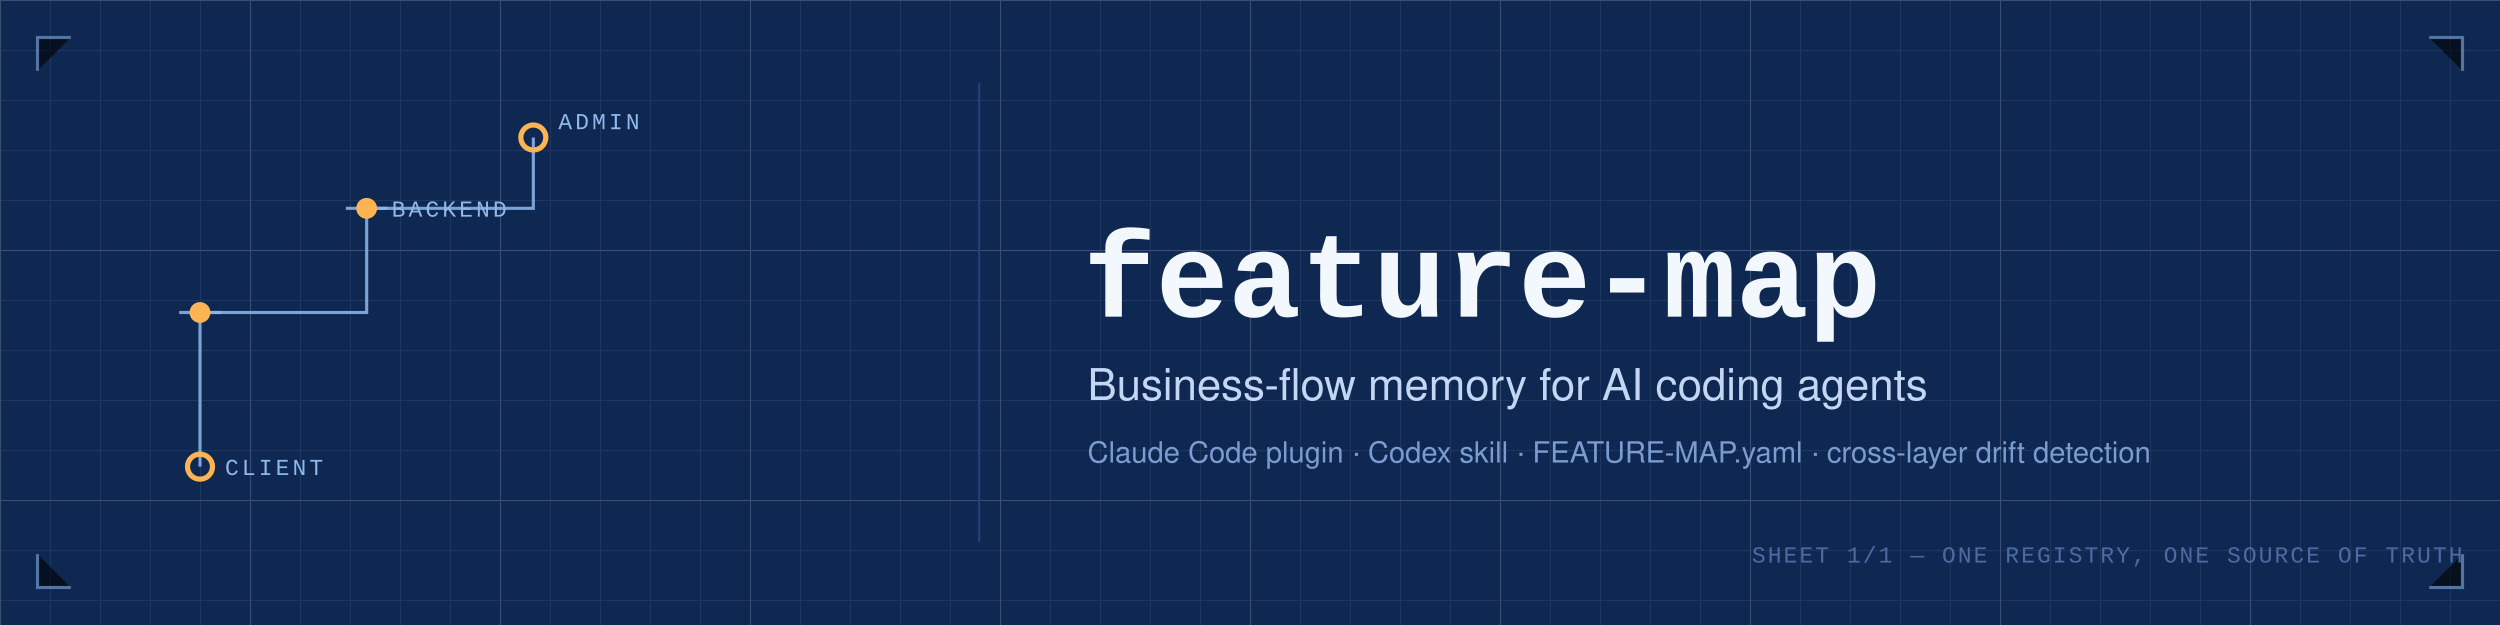
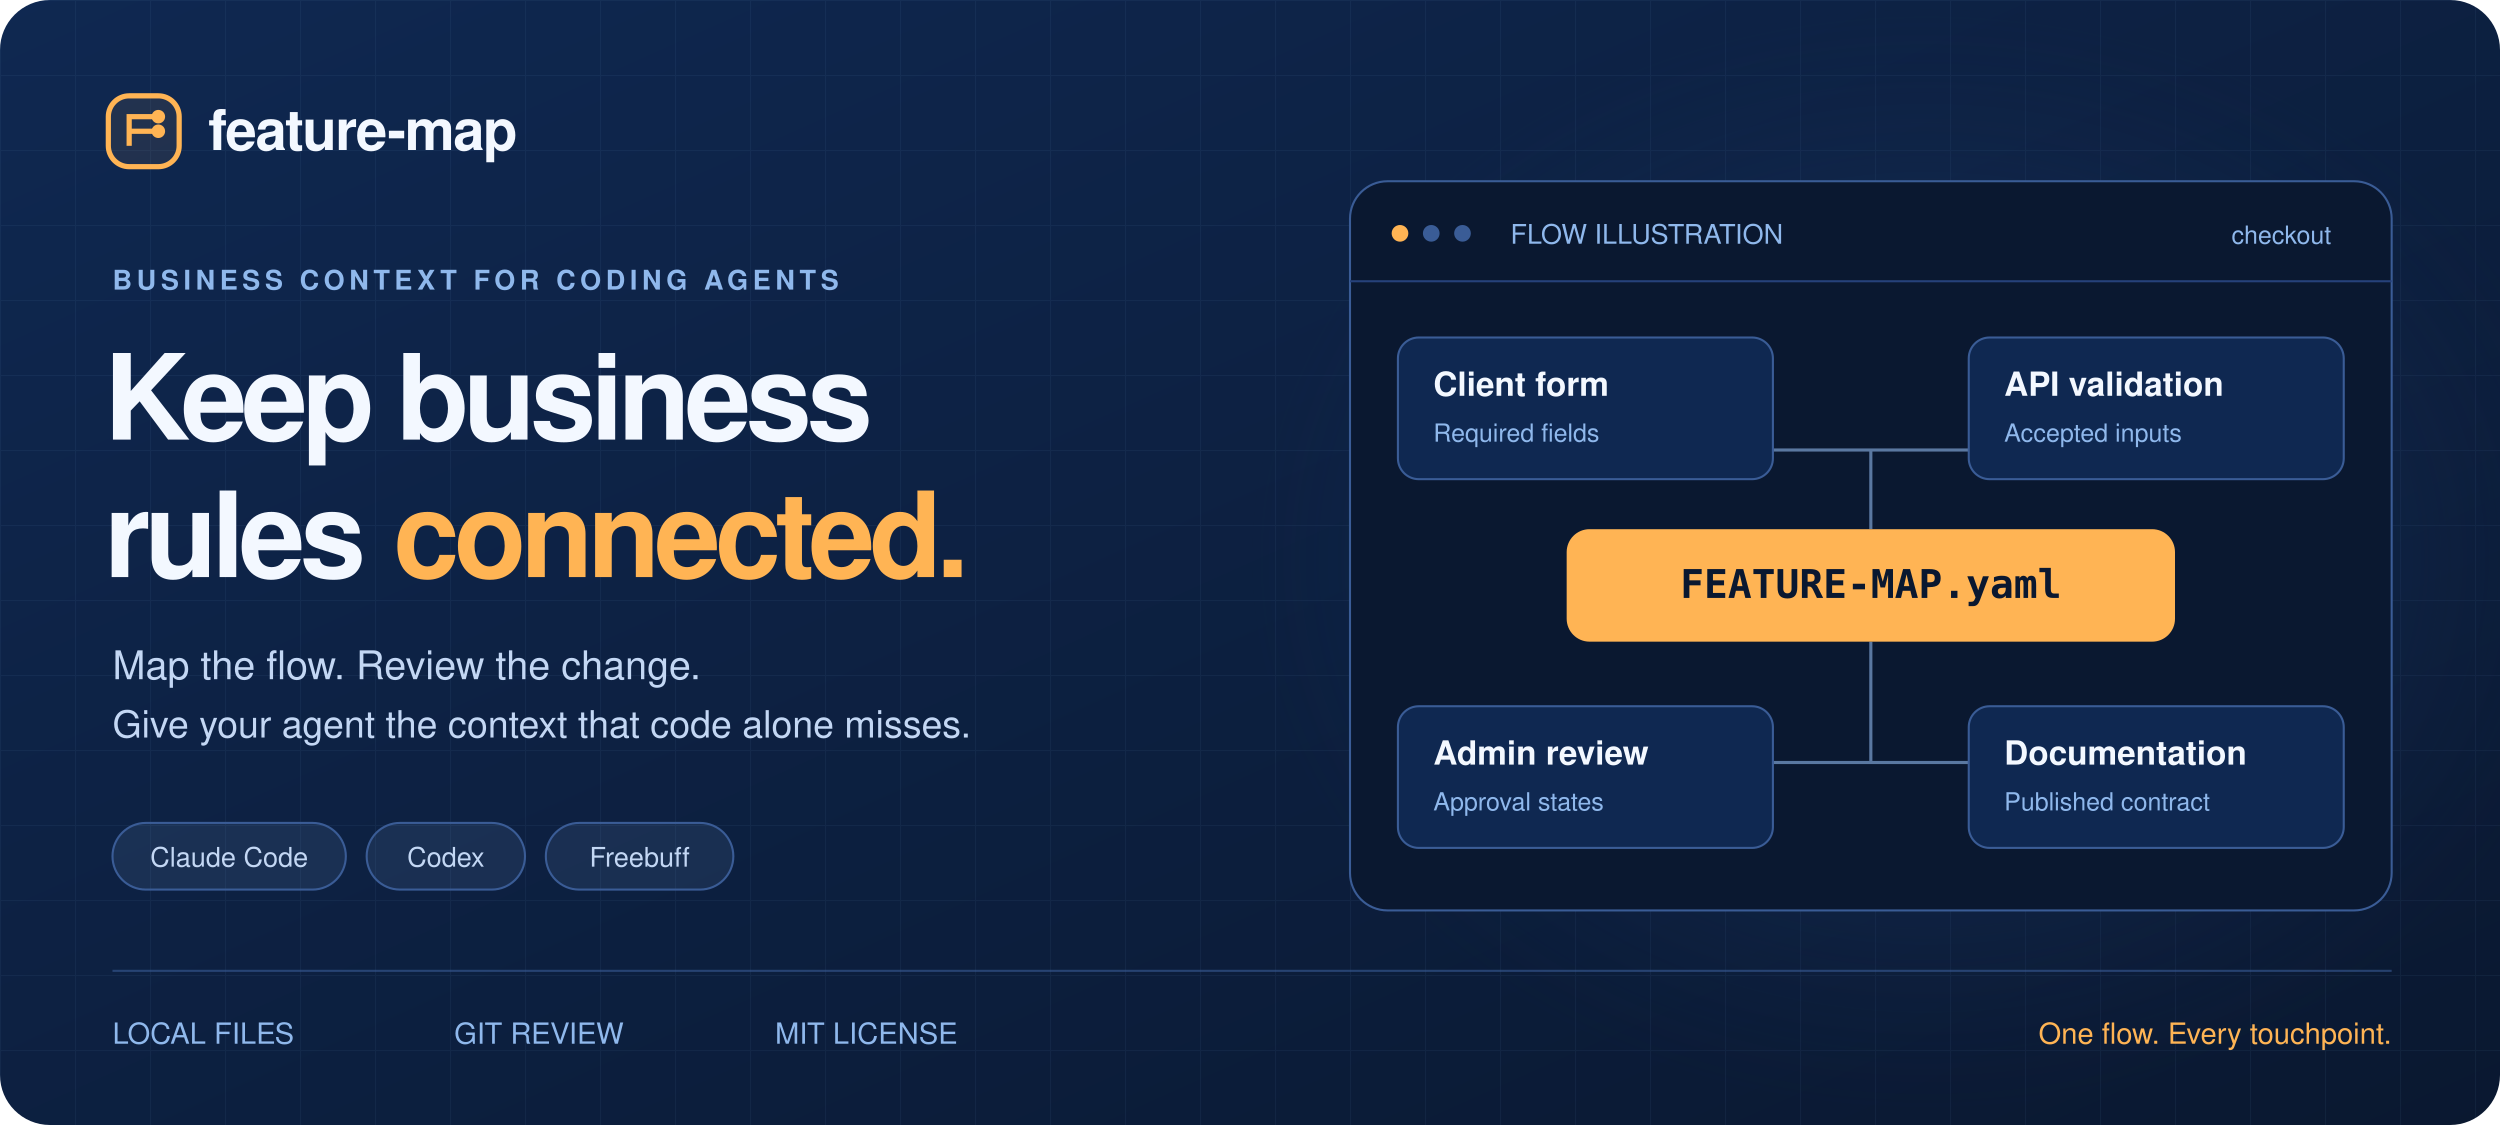
- <svg xmlns="http://www.w3.org/2000/svg" width="1200" height="300" viewBox="0 0 1200 300" role="img" aria-label="feature-map: business-flow memory for AI coding agents">
+ <svg xmlns="http://www.w3.org/2000/svg" width="1200" height="540" viewBox="0 0 1200 540" role="img" aria-labelledby="title desc">
  <defs>
-     <pattern id="grid" width="24" height="24" patternUnits="userSpaceOnUse">
-       <path d="M 24 0 L 0 0 0 24" fill="none" stroke="#dce8fb" stroke-width="1" opacity="0.08" />
-     </pattern>
-     <pattern id="grid-major" width="120" height="120" patternUnits="userSpaceOnUse">
-       <path d="M 120 0 L 0 0 0 120" fill="none" stroke="#dce8fb" stroke-width="1" opacity="0.14" />
+     <linearGradient id="bg" x2="1" y2="1">
+       <stop stop-color="#0f2851" />
+       <stop offset="1" stop-color="#0a1830" />
+     </linearGradient>
+     <radialGradient id="halo">
+       <stop stop-color="#3a5c96" stop-opacity=".5" />
+       <stop offset="1" stop-color="#0f2851" stop-opacity="0" />
+     </radialGradient>
+     <pattern id="grid" width="36" height="36" patternUnits="userSpaceOnUse">
+       <path d="M36 0H0V36" fill="none" stroke="#8fb8ec" stroke-opacity=".06" />
    </pattern>
  </defs>
-   <rect width="1200" height="300" fill="#0f2851" />
-   <rect width="1200" height="300" fill="url(#grid)" />
-   <rect width="1200" height="300" fill="url(#grid-major)" />
-   <g stroke="#7fa8de" stroke-width="1.5" opacity="0.6">
-     <path d="M 18 34 L 18 18 L 34 18" />
-     <path d="M 1166 18 L 1182 18 L 1182 34" />
-     <path d="M 1182 266 L 1182 282 L 1166 282" />
-     <path d="M 34 282 L 18 282 L 18 266" />
+   <rect width="1200" height="540" rx="24" fill="url(#bg)" />
+   <rect width="1200" height="540" rx="24" fill="url(#grid)" />
+   <ellipse cx="925" cy="268" rx="330" ry="265" fill="url(#halo)" />
+   <g font-family="-apple-system, BlinkMacSystemFont, 'Segoe UI', Helvetica, Arial, sans-serif">
+     <g transform="translate(52 46)" fill="none" stroke="#ffb454" stroke-width="2.5">
+       <rect width="34" height="34" rx="10" fill="#ffb454" fill-opacity=".08" />
+       <path d="M10 24V10h14M10 17h14" />
+       <circle cx="24" cy="10" r="2" fill="#ffb454" />
+       <circle cx="24" cy="17" r="2" fill="#ffb454" />
+     </g>
+     <text x="100" y="72" fill="#f3f8ff" font-size="27" font-weight="650" letter-spacing="-.7">feature-map</text>
+     <text x="54" y="139" fill="#8fb8ec" font-size="13" font-weight="600" letter-spacing="2.2">BUSINESS CONTEXT FOR CODING AGENTS</text>
+     <text x="50" y="211" fill="#f3f8ff" font-size="57" font-weight="700" letter-spacing="-2.7">Keep business</text>
+     <text x="50" y="277" fill="#f3f8ff" font-size="57" font-weight="700" letter-spacing="-2.7">rules <tspan fill="#ffb454">connected.</tspan>
+     </text>
+     <text x="54" y="326" fill="#c3d7f4" font-size="19">Map the flow. Review the change.</text>
+     <text x="54" y="354" fill="#c3d7f4" font-size="18">Give your agent the context that code alone misses.</text>
+     <g fill="#8fb8ec" fill-opacity=".1" stroke="#3a5c96">
+       <rect x="54" y="395" width="112" height="32" rx="16" />
+       <rect x="176" y="395" width="76" height="32" rx="16" />
+       <rect x="262" y="395" width="90" height="32" rx="16" />
+     </g>
+     <g text-anchor="middle" fill="#c3d7f4" font-size="13">
+       <text x="110" y="416">Claude Code</text>
+       <text x="214" y="416">Codex</text>
+       <text x="307" y="416">Freebuff</text>
+     </g>
+     <rect x="648" y="87" width="500" height="350" rx="18" fill="#0a1830" stroke="#3a5c96" />
+     <path d="M648 135H1148" stroke="#26417a" />
+     <circle cx="672" cy="112" r="4" fill="#ffb454" />
+     <circle cx="687" cy="112" r="4" fill="#3a5c96" />
+     <circle cx="702" cy="112" r="4" fill="#3a5c96" />
+     <text x="725" y="117" fill="#8fb8ec" font-size="13">FLOW ILLUSTRATION</text>
+     <text x="1119" y="117" text-anchor="end" fill="#8fb8ec" font-size="12">checkout</text>
+     <g fill="none" stroke="#8fb8ec" stroke-opacity=".6" stroke-width="1.5">
+       <path d="M789 216H898V254M1007 216H898M789 366H898V308M1007 366H898" />
+     </g>
+     <g fill="#0f2851" stroke="#3a5c96">
+       <rect x="671" y="162" width="180" height="68" rx="10" />
+       <rect x="945" y="162" width="180" height="68" rx="10" />
+       <rect x="671" y="339" width="180" height="68" rx="10" />
+       <rect x="945" y="339" width="180" height="68" rx="10" />
+     </g>
+     <g fill="#f3f8ff" font-size="16" font-weight="600">
+       <text x="688" y="190">Client form</text>
+       <text x="962" y="190">API validation</text>
+       <text x="688" y="367">Admin review</text>
+       <text x="962" y="367">Documentation</text>
+     </g>
+     <g fill="#8fb8ec" font-size="12">
+       <text x="688" y="212">Required fields</text>
+       <text x="962" y="212">Accepted inputs</text>
+       <text x="688" y="389">Approval states</text>
+       <text x="962" y="389">Published contract</text>
+     </g>
+     <rect x="752" y="254" width="292" height="54" rx="11" fill="#ffb454" />
+     <text x="898" y="287" text-anchor="middle" fill="#0a1830" font-family="Menlo, Consolas, monospace" font-size="19" font-weight="700">FEATURE-MAP.yaml</text>
+     <path d="M54 466H1148" stroke="#3a5c96" stroke-opacity=".6" />
+     <g fill="#8fb8ec" font-size="14">
+       <text x="54" y="501">LOCAL FILES</text>
+       <text x="218" y="501">GIT REVIEW</text>
+       <text x="372" y="501">MIT LICENSE</text>
+     </g>
+     <text x="1148" y="501" text-anchor="end" fill="#ffb454" font-size="14">One flow. Every touchpoint.</text>
  </g>
-   <g stroke="#8fb8ec" stroke-width="1.5" fill="none" opacity="0.85">
-     <path d="M 96 224 L 96 150 L 176 150 L 176 100 L 256 100 L 256 66" />
-   </g>
-   <g stroke="#8fb8ec" stroke-width="1.5" opacity="0.85">
-     <line x1="86" y1="150" x2="106" y2="150" />
-     <line x1="166" y1="100" x2="186" y2="100" />
-   </g>
-   <circle cx="96" cy="224" r="6" fill="none" stroke="#ffb454" stroke-width="2.5" />
-   <circle cx="96" cy="150" r="5" fill="#ffb454" />
-   <circle cx="176" cy="100" r="5" fill="#ffb454" />
-   <circle cx="256" cy="66" r="6" fill="none" stroke="#ffb454" stroke-width="2.5" />
-   <text x="108" y="228" font-family="Menlo, Consolas, 'Courier New', monospace" font-size="11" letter-spacing="1.5" fill="#8fb8ec">CLIENT</text>
-   <text x="188" y="104" font-family="Menlo, Consolas, 'Courier New', monospace" font-size="11" letter-spacing="1.5" fill="#8fb8ec">BACKEND</text>
-   <text x="268" y="62" font-family="Menlo, Consolas, 'Courier New', monospace" font-size="11" letter-spacing="1.5" fill="#8fb8ec">ADMIN</text>
-   <line x1="470" y1="40" x2="470" y2="260" stroke="#26417a" stroke-width="1" />
-   <text x="520" y="152" font-family="Menlo, Consolas, 'Courier New', monospace" font-size="58" font-weight="700" fill="#f3f8ff">feature-map</text>
-   <text x="522" y="192" font-family="-apple-system, Segoe UI, Helvetica, Arial, sans-serif" font-size="21" fill="#c3d7f4">Business-flow memory for AI coding agents</text>
-   <text x="522" y="222" font-family="-apple-system, Segoe UI, Helvetica, Arial, sans-serif" font-size="14" fill="#7a9cd1">Claude Code plugin · Codex skill · FEATURE-MAP.yaml · cross-layer drift detection</text>
-   <text x="1182" y="270" text-anchor="end" font-family="Menlo, Consolas, 'Courier New', monospace" font-size="11" letter-spacing="1" fill="#4d6ba3">SHEET 1/1 — ONE REGISTRY, ONE SOURCE OF TRUTH</text>
</svg>
